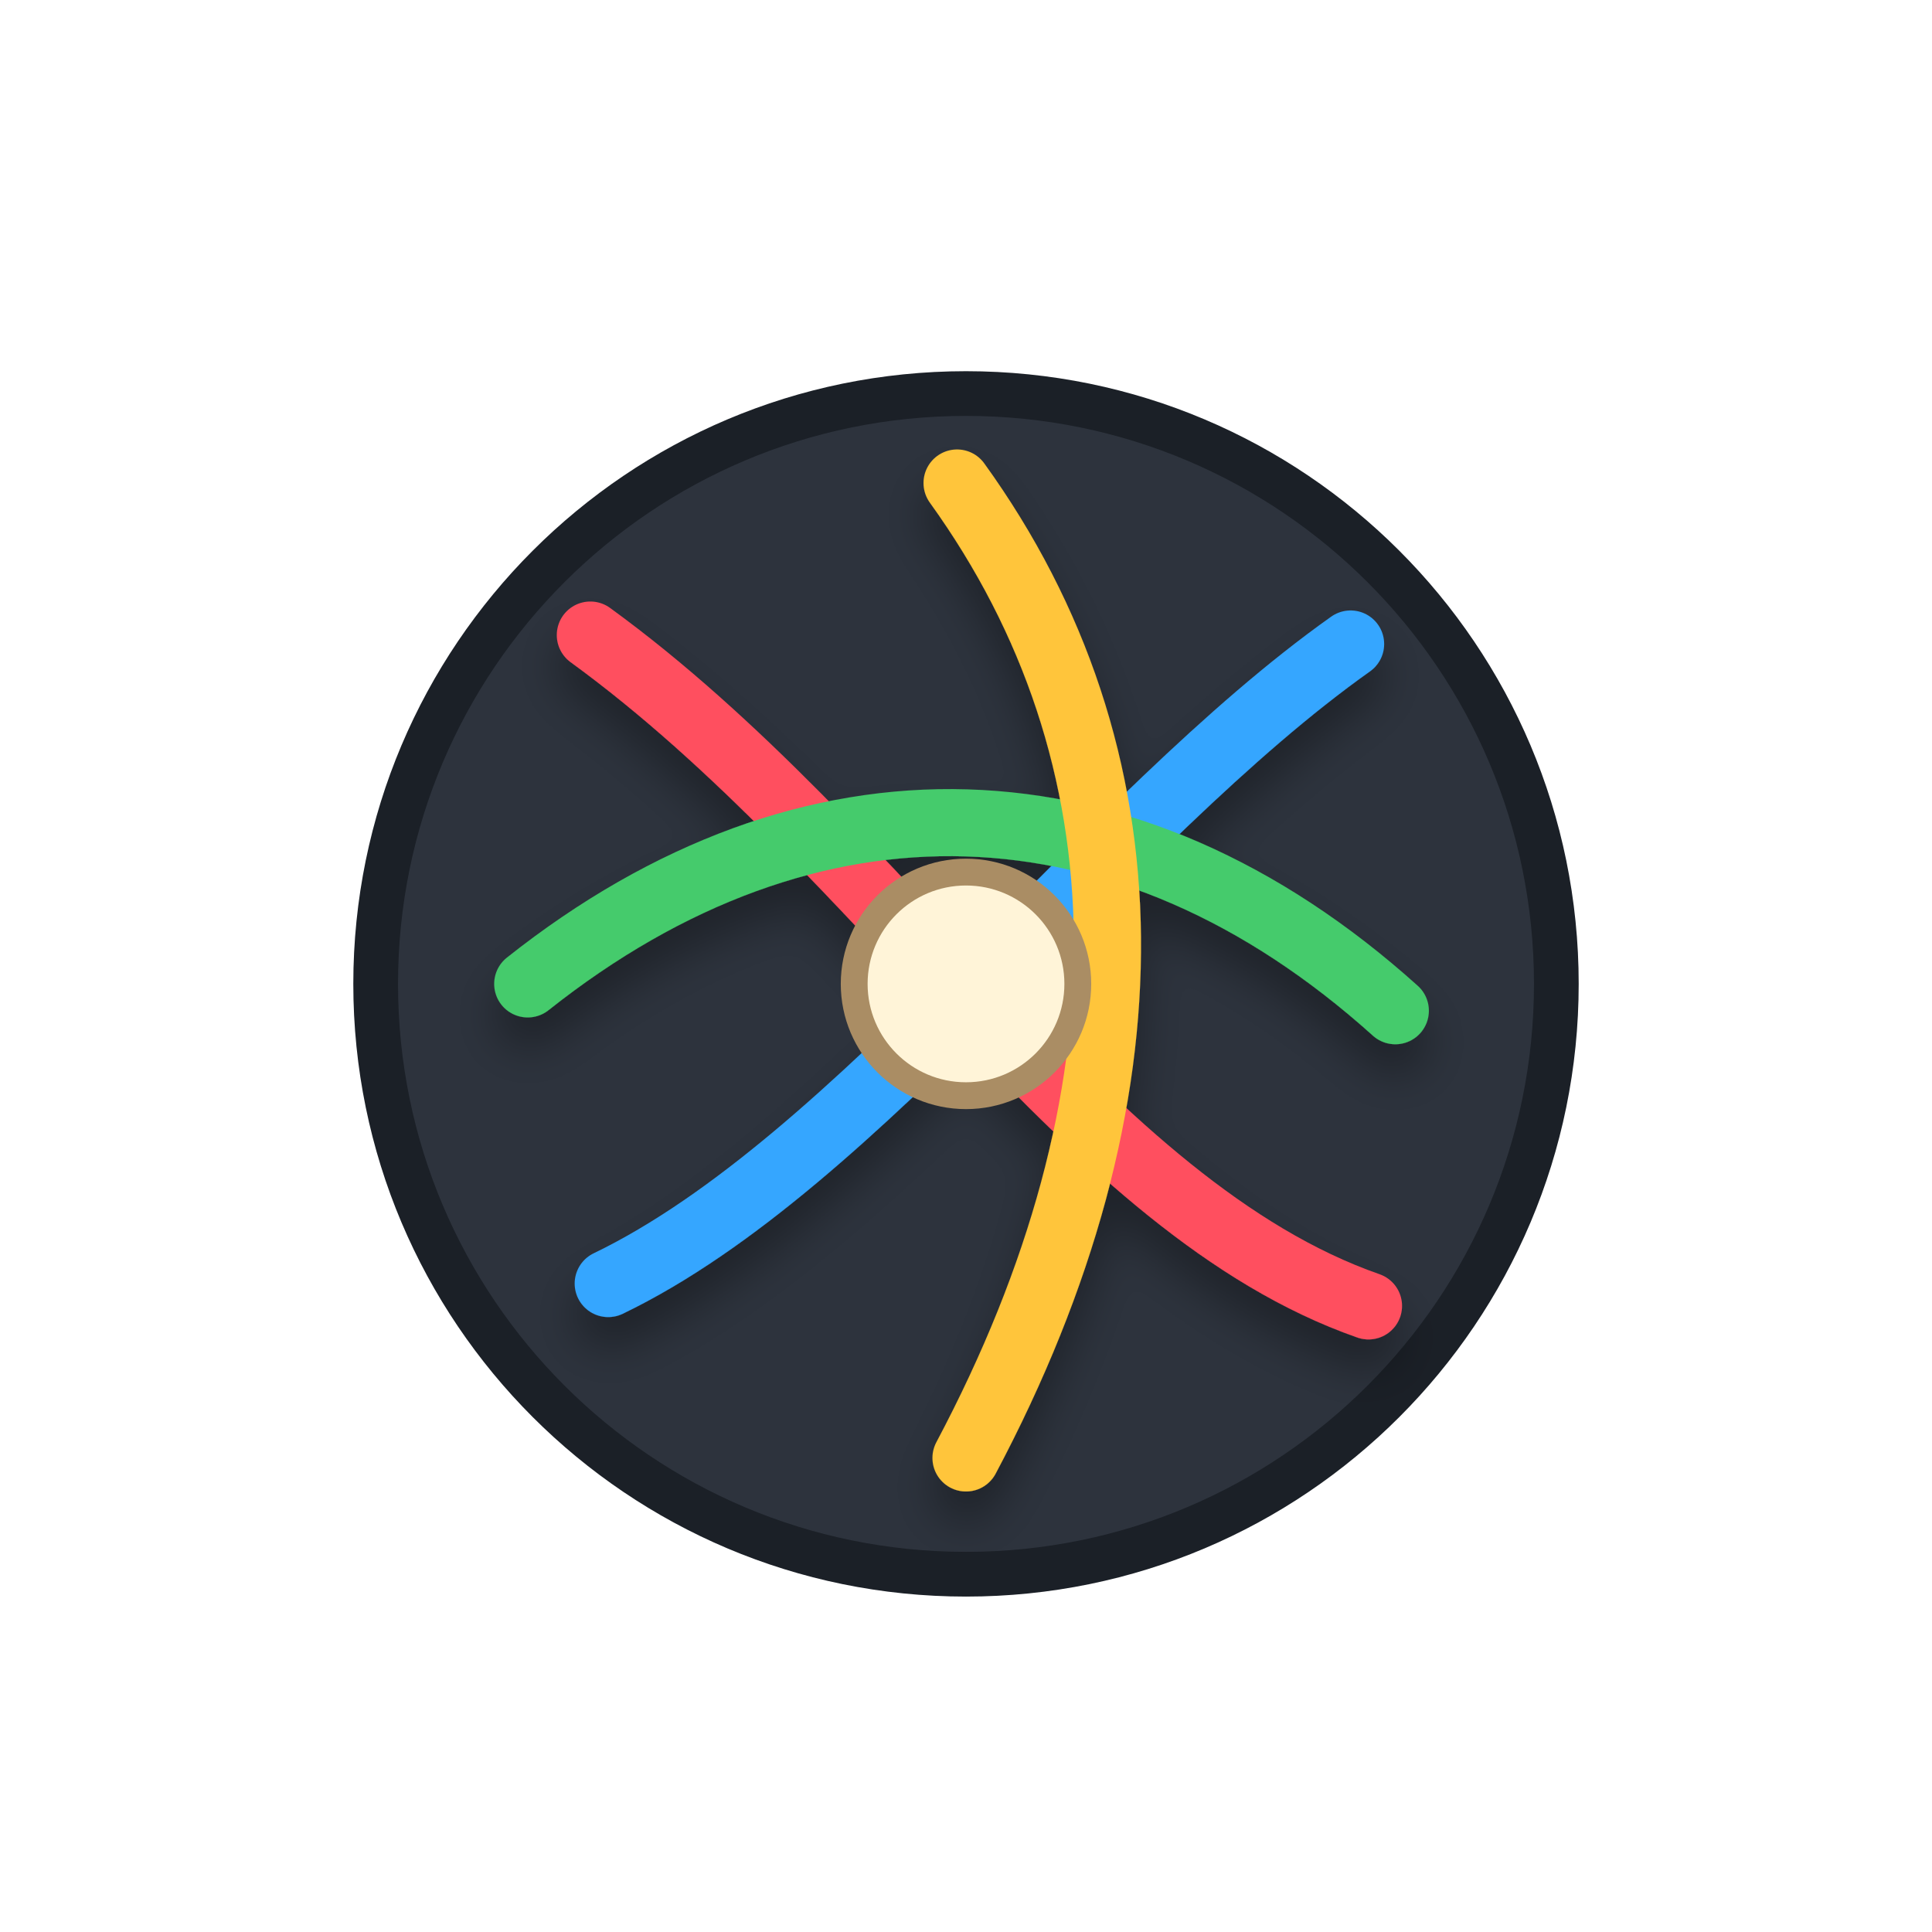
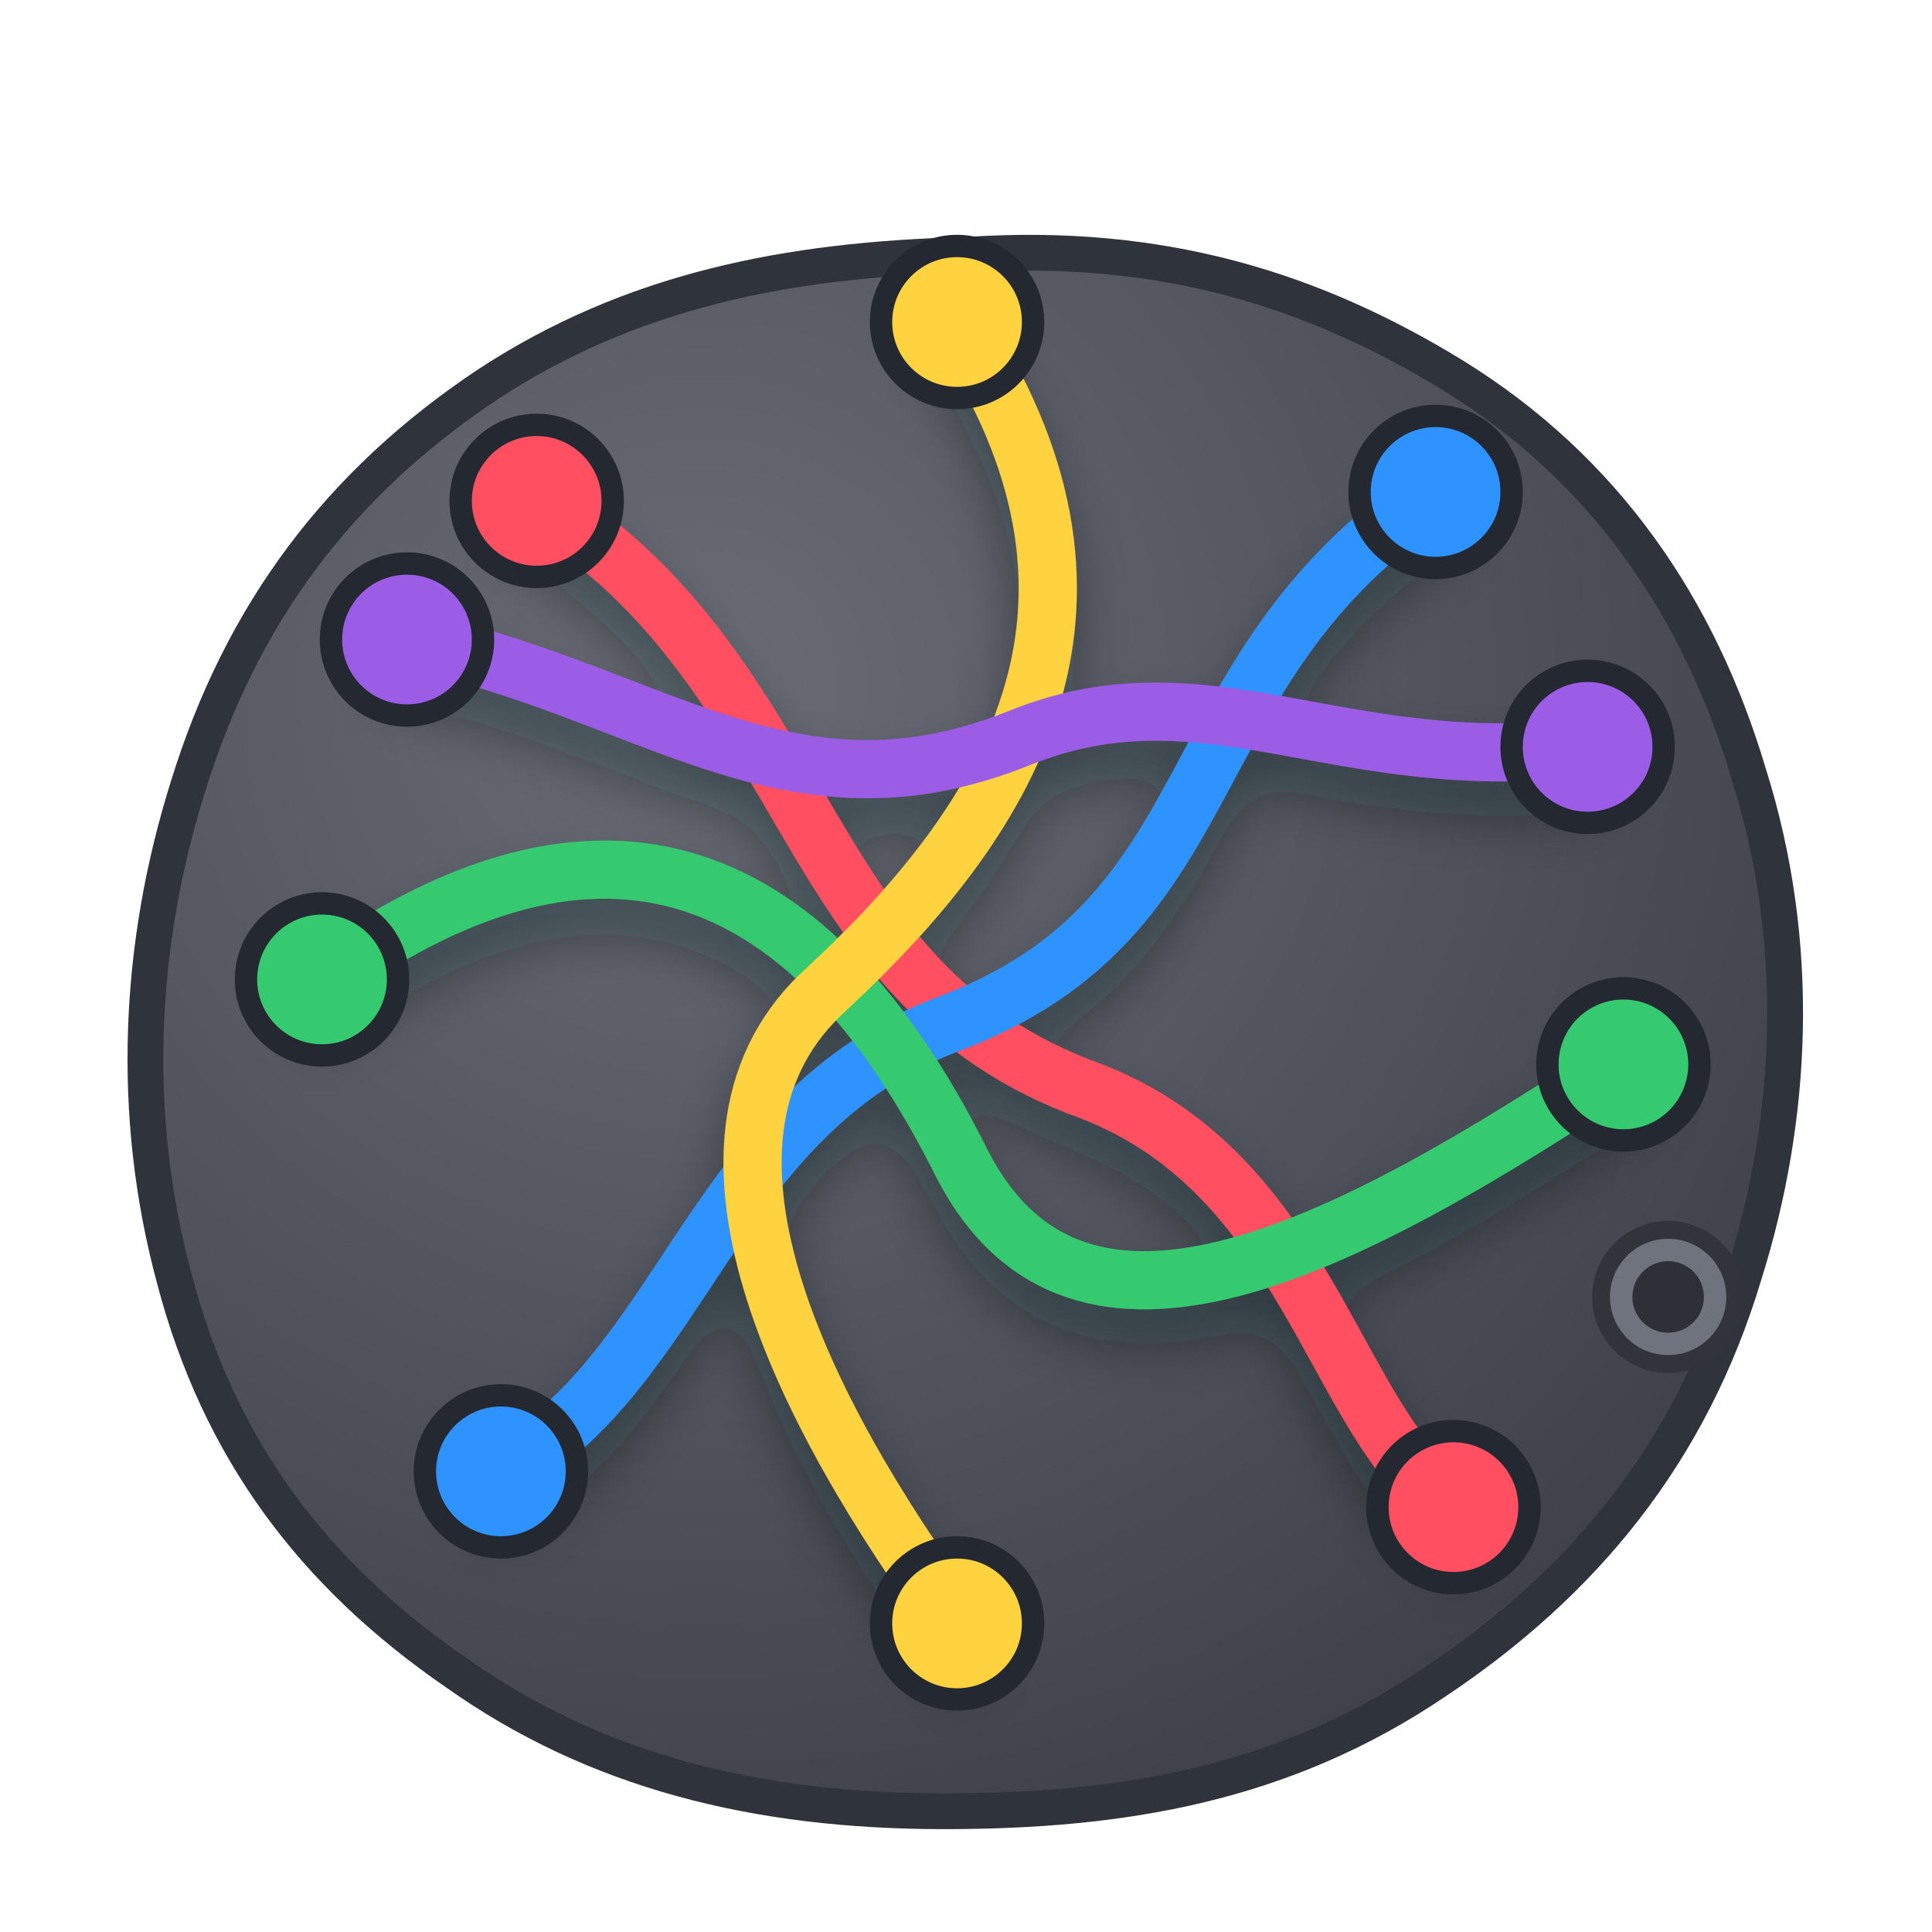
<svg xmlns="http://www.w3.org/2000/svg" width="432" height="432" viewBox="0 0 432 432">
  <defs>
-     <filter id="s" x="-40%" y="-40%" width="180%" height="180%">
-       <feDropShadow dx="0" dy="7" stdDeviation="5" flood-color="#000" flood-opacity=".32" />
+     <radialGradient id="board" cx="34%" cy="28%" r="80%">
+       <stop offset="0" stop-color="#696c75" />
+       <stop offset=".55" stop-color="#51545d" />
+       <stop offset="1" stop-color="#3d4049" />
+     </radialGradient>
+     <filter id="shadow" x="-30%" y="-30%" width="160%" height="170%">
+       <feDropShadow dx="0" dy="8" stdDeviation="6" flood-color="#11151b" flood-opacity=".38" />
    </filter>
  </defs>
-   <circle cx="216" cy="220" r="132" fill="#2d333d" stroke="#1b2027" stroke-width="10" />
-   <g fill="none" stroke-linecap="round" stroke-width="15" filter="url(#s)">
-     <path d="M132 142 C198 190 243 270 306 292" stroke="#ff4f5e" />
-     <path d="M302 144 C247 183 192 260 136 287" stroke="#36a6ff" />
-     <path d="M118 220 C181 170 252 172 312 226" stroke="#45cb6c" />
-     <path d="M214 108 C258 169 259 245 216 326" stroke="#ffc53a" />
+   <path d="M216 57     C260 54 294 65 325 84     C359 105 380 136 391 173     C403 211 401 250 390 285     C378 325 354 354 321 376     C287 399 251 405 211 405     C169 405 133 396 102 374     C70 352 49 324 39 286     C29 249 31 211 42 176     C54 137 76 108 109 86     C141 65 176 58 216 57Z" fill="url(#board)" stroke="#2f333b" stroke-width="8" />
+   <g fill="none" stroke-linecap="round" stroke-linejoin="round" filter="url(#shadow)" stroke-width="13">
+     <path d="M120 112 C183 151 177 220 244 244 C293 263 298 318 325 337" stroke="#ff4f60" />
+     <path d="M321 110 C261 150 276 205 212 229 C159 249 153 307 112 329" stroke="#2f93ff" />
+     <path d="M72 219 C139 171 184 198 215 260 C241 311 301 279 363 238" stroke="#35ca70" />
+     <path d="M214 72 C255 134 228 181 185 221 C148 254 179 315 214 363" stroke="#ffd33f" />
+     <path d="M355 167 C300 174 270 148 228 165 C176 186 145 154 91 143" stroke="#9b5de5" />
  </g>
-   <circle cx="216" cy="220" r="25" fill="#fff4d8" stroke="#aa8d64" stroke-width="6" />
+   <g stroke="#242831" stroke-width="5">
+     <circle cx="120" cy="112" r="17" fill="#ff4f60" />
+     <circle cx="325" cy="337" r="17" fill="#ff4f60" />
+     <circle cx="321" cy="110" r="17" fill="#2f93ff" />
+     <circle cx="112" cy="329" r="17" fill="#2f93ff" />
+     <circle cx="72" cy="219" r="17" fill="#35ca70" />
+     <circle cx="363" cy="238" r="17" fill="#35ca70" />
+     <circle cx="214" cy="72" r="17" fill="#ffd33f" />
+     <circle cx="214" cy="363" r="17" fill="#ffd33f" />
+     <circle cx="355" cy="167" r="17" fill="#9b5de5" />
+     <circle cx="91" cy="143" r="17" fill="#9b5de5" />
+   </g>
+   <g>
+     <circle cx="373" cy="290" r="15" fill="#6f737d" stroke="#31343b" stroke-width="4" />
+     <circle cx="373" cy="290" r="8" fill="#2d3037" />
+   </g>
</svg>
